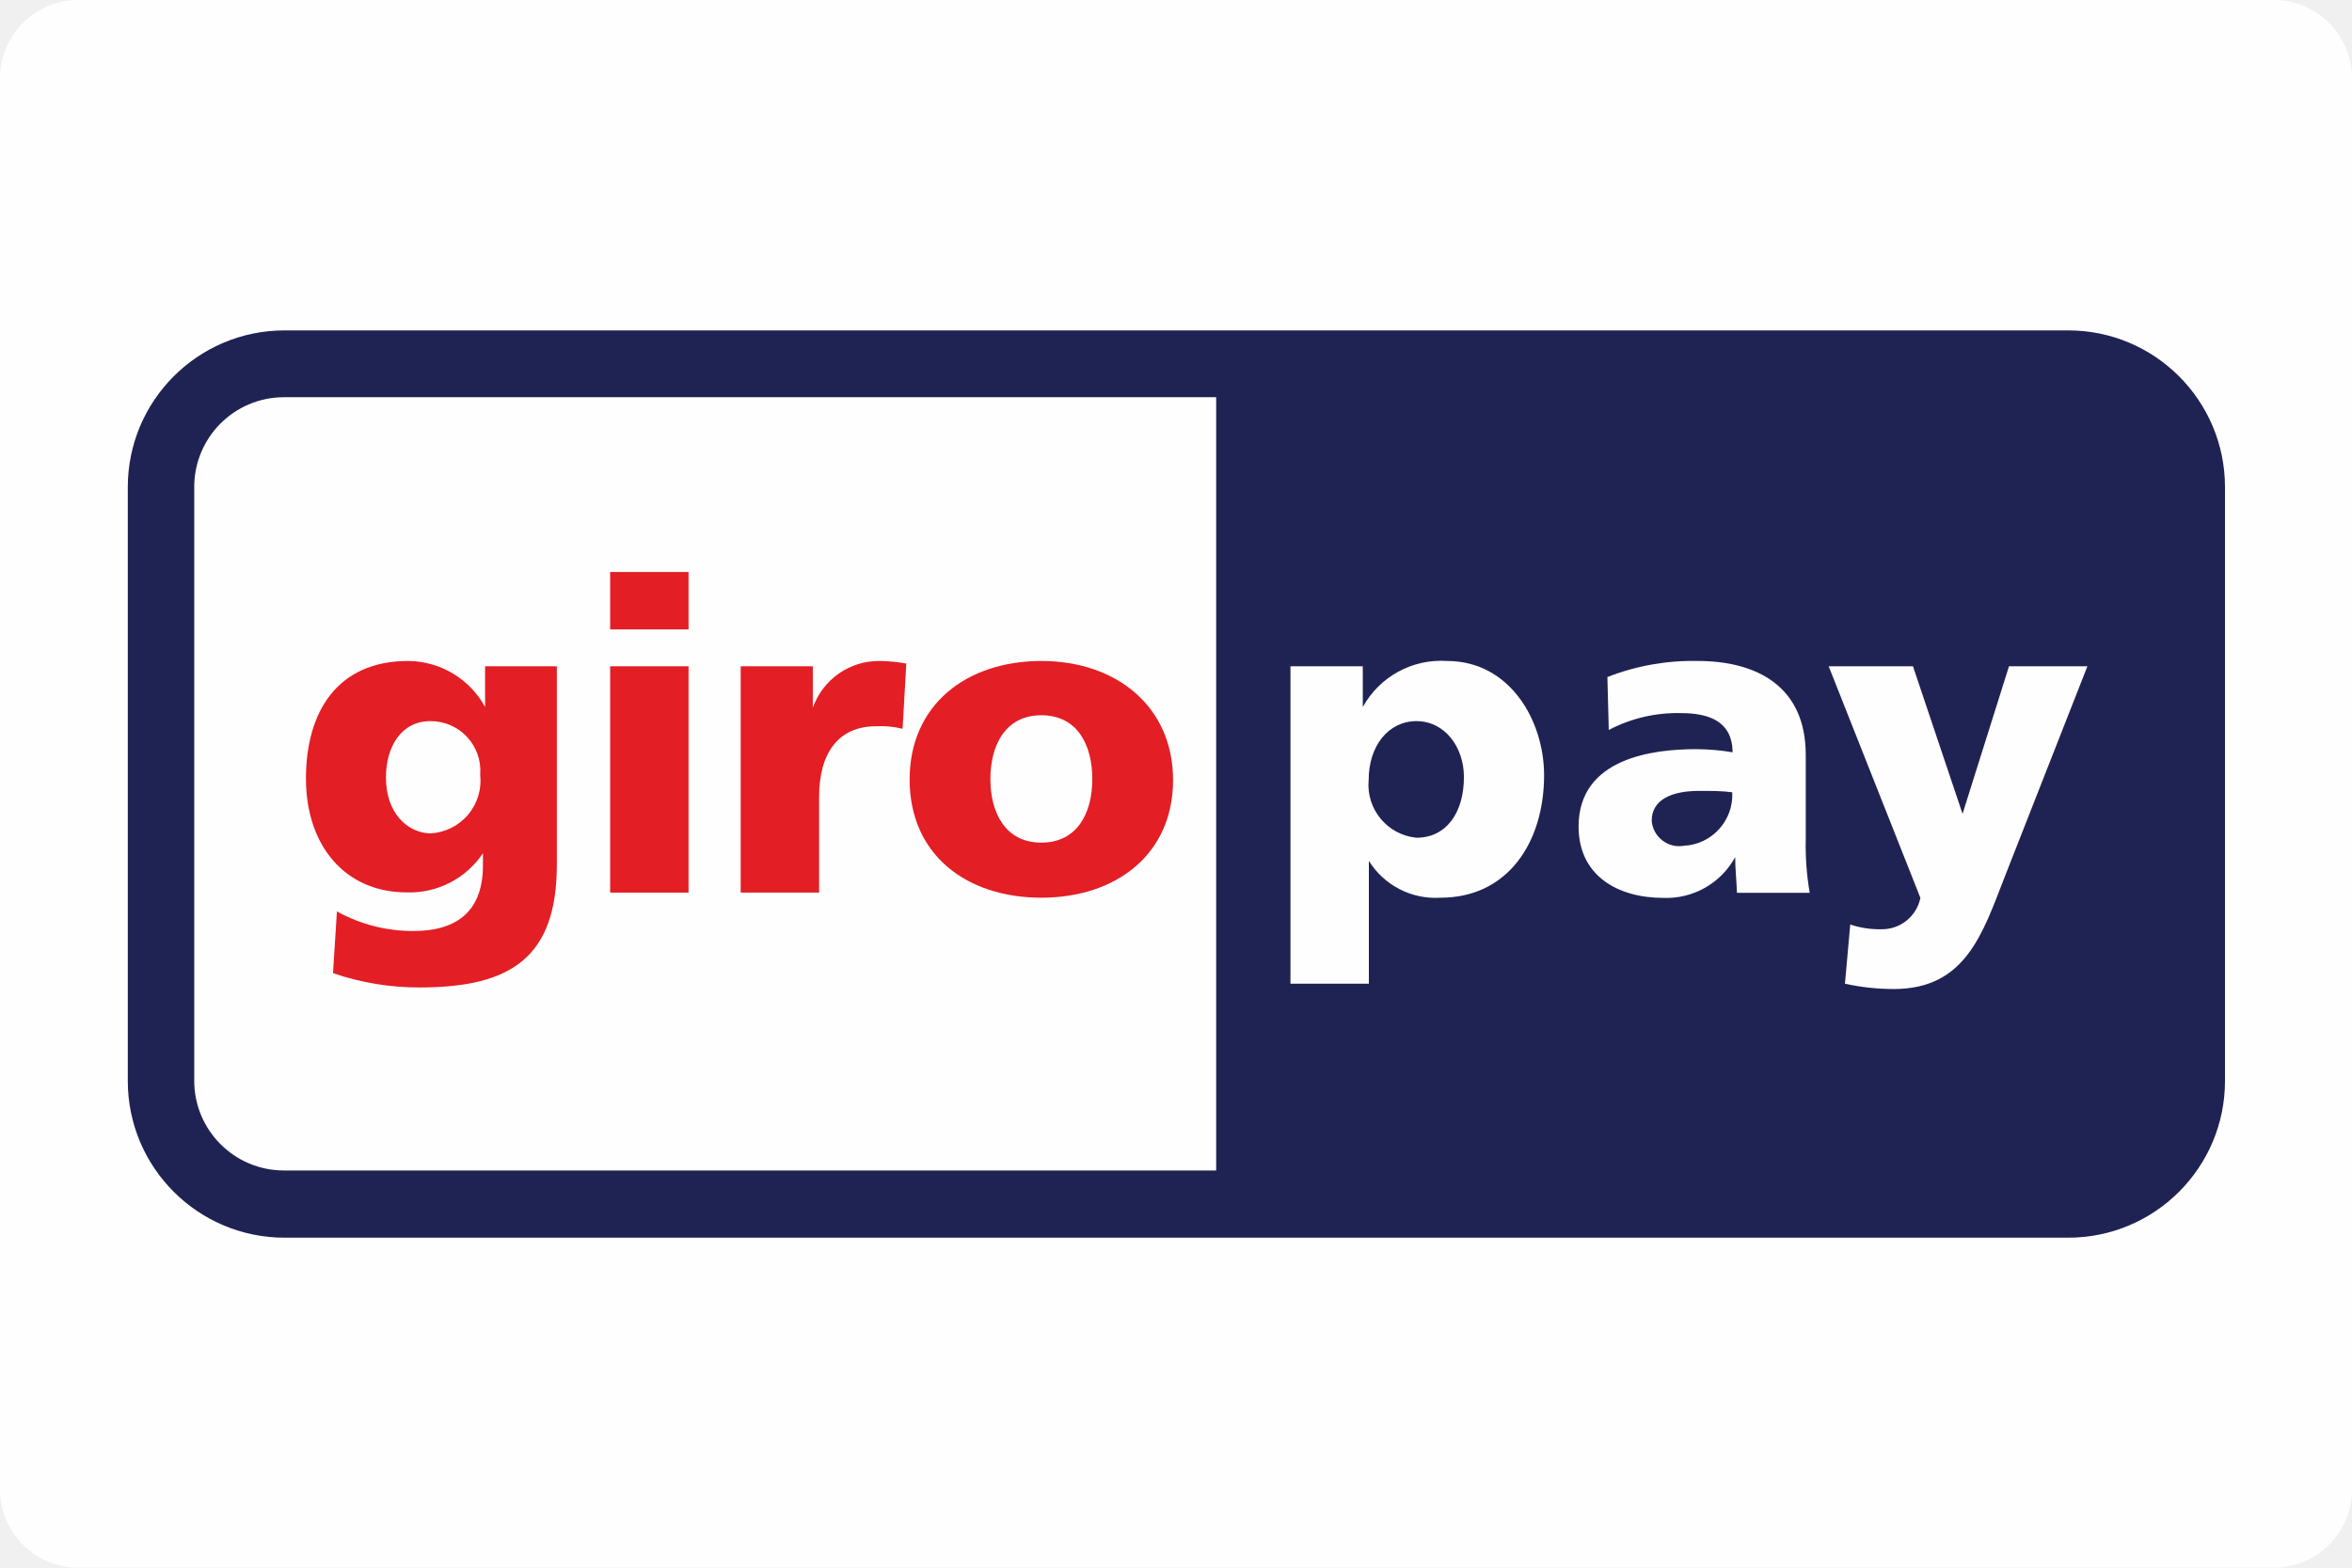
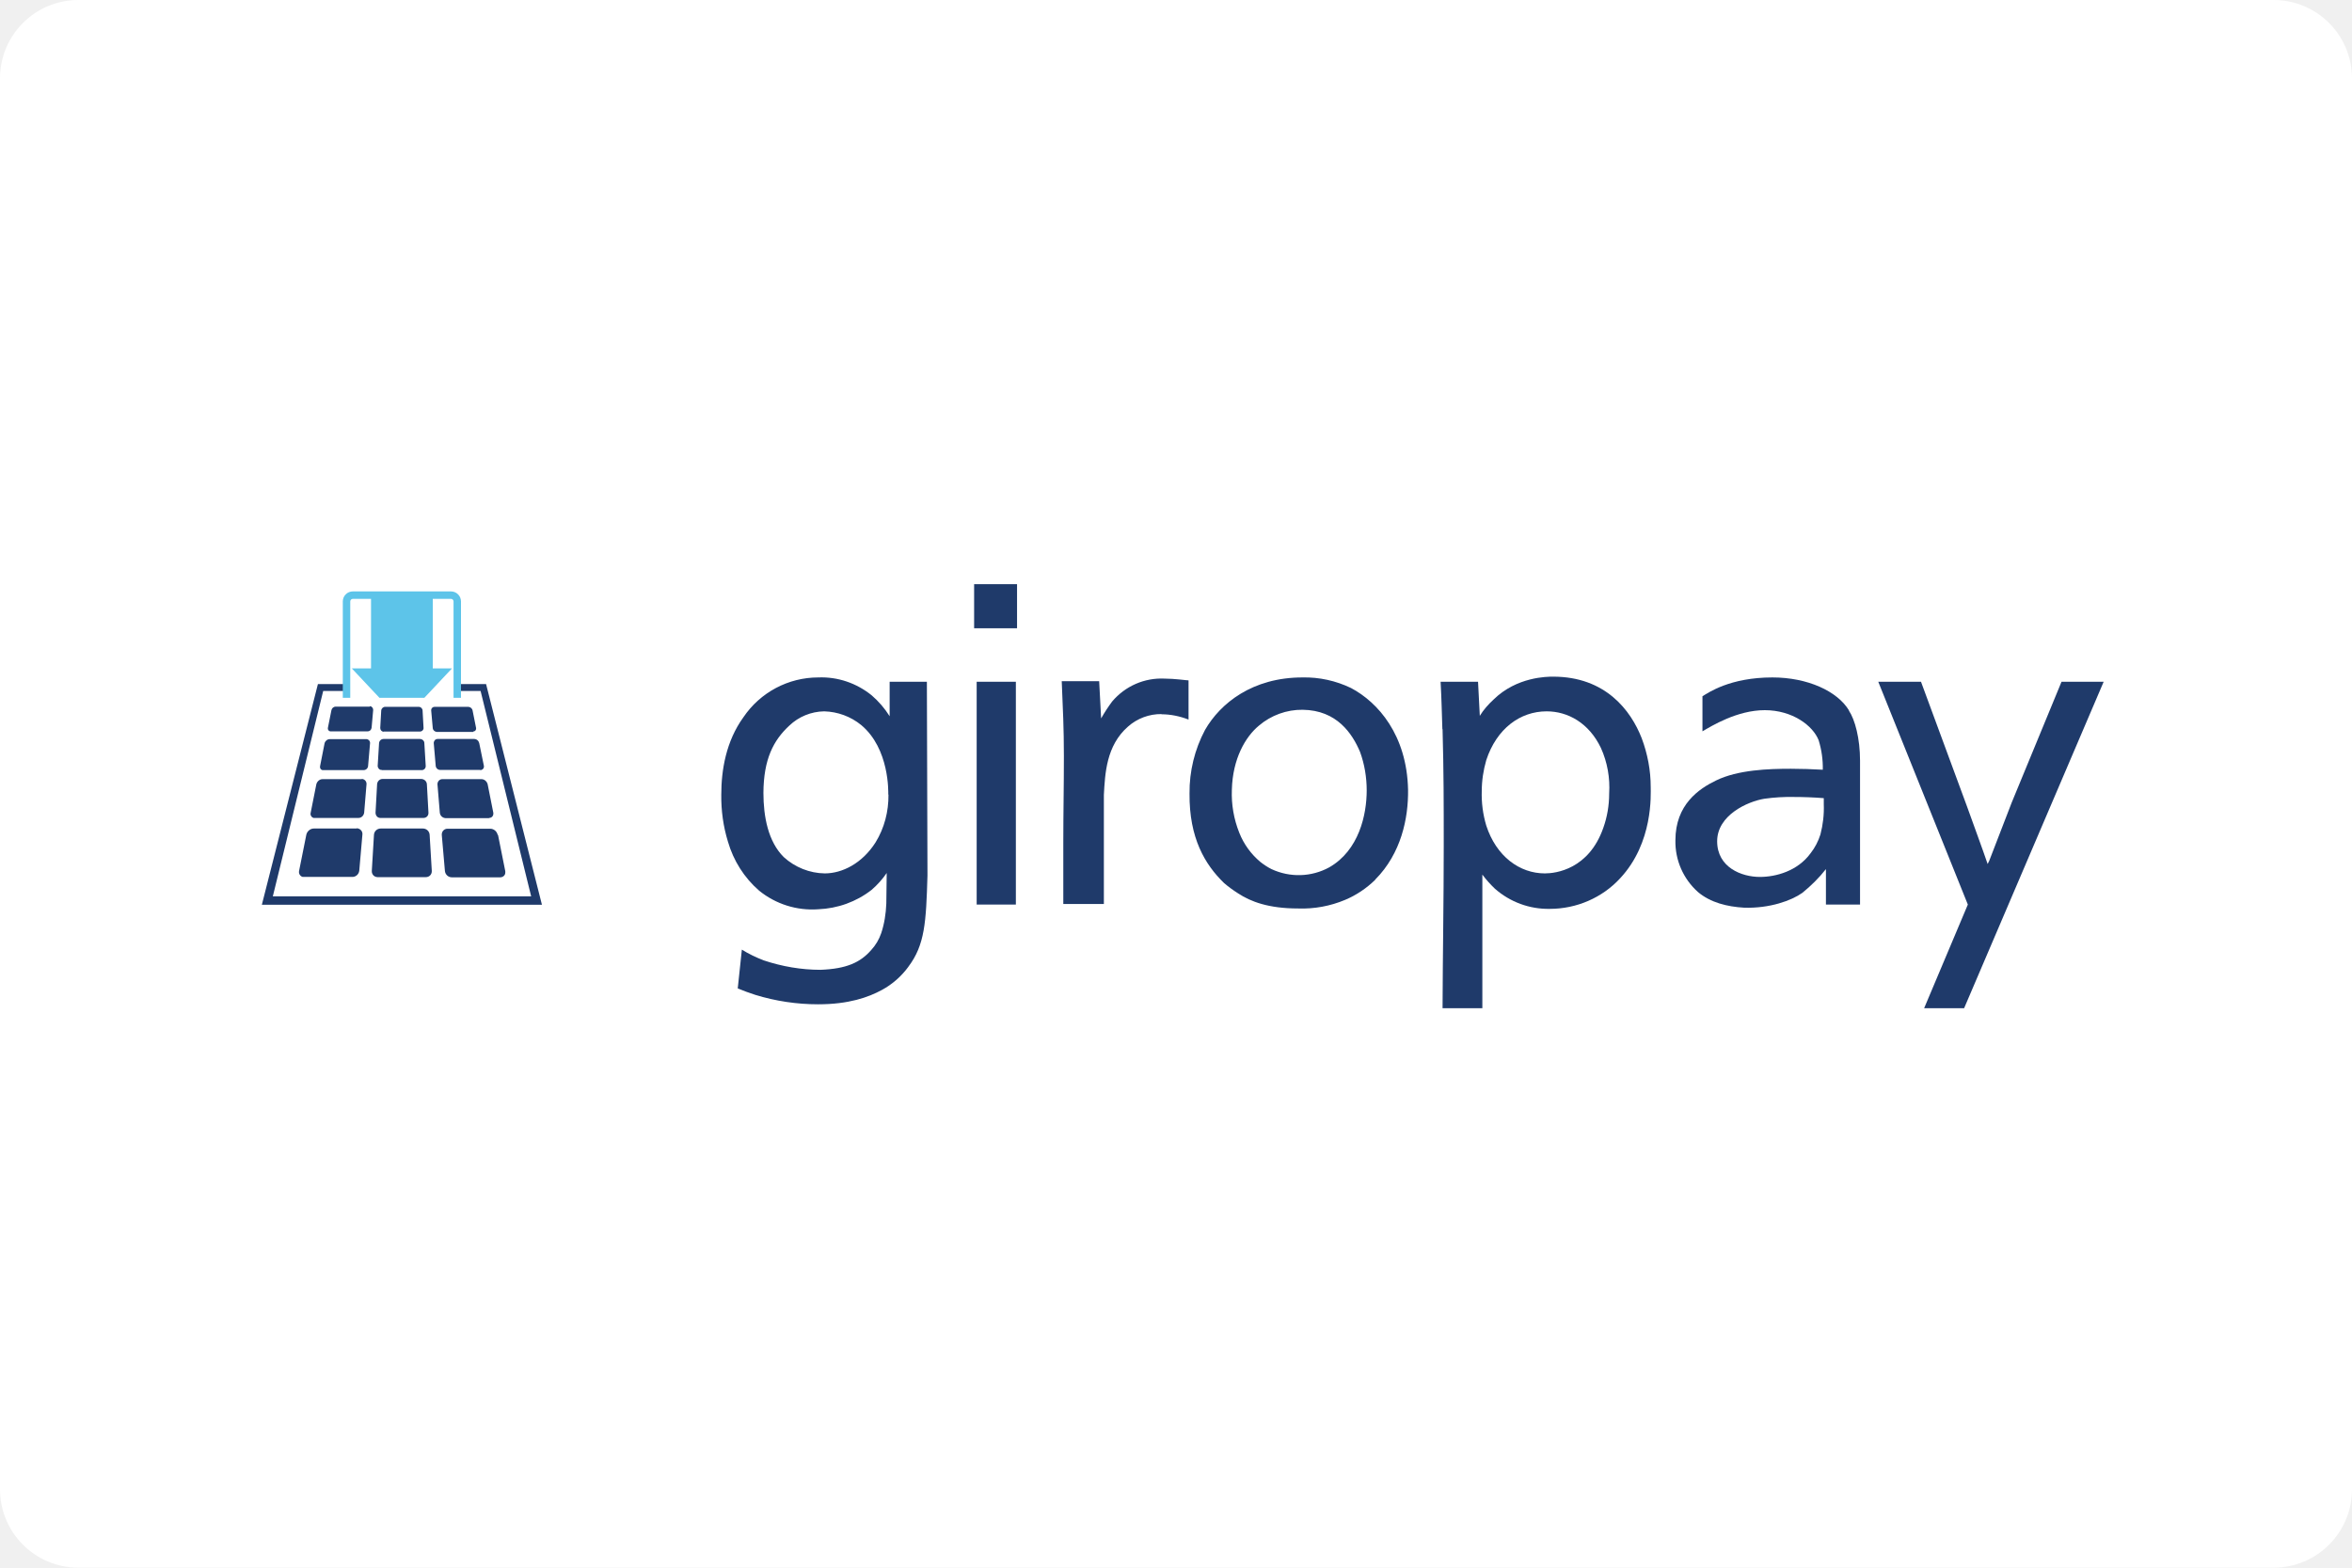
- <svg xmlns="http://www.w3.org/2000/svg" id="Ebene_1" data-name="Ebene 1" viewBox="0 0 120 80">
-   <g id="Layer_1">
-     <path d="M3.87,0h112a4,4,0,0,1,4,4V76a4,4,0,0,1-4,4H3.87a4,4,0,0,1-4-4V4A4,4,0,0,1,3.87,0Z" transform="translate(0.13)" style="fill:#fefefe" />
-     <g id="_495530816" data-name=" 495530816">
-       <path id="_301722224" data-name=" 301722224" d="M102.73,16.92H14.58a8,8,0,0,0-8,8V55.16a8,8,0,0,0,8,8h88.15V16.92Z" transform="translate(0.13)" style="fill:#fefefe" />
-       <path id="_495538960" data-name=" 495538960" d="M61.92,20.27H14.35a4.58,4.58,0,0,0-4.57,4.57V55.16a4.58,4.58,0,0,0,4.57,4.57H61.92V20.27Z" transform="translate(0.13)" style="fill:#fefefe" />
-       <path id="_495526568" data-name=" 495526568" d="M9.78,55.16V24.84a4.58,4.58,0,0,1,4.57-4.57H61.92V59.73H14.35A4.58,4.58,0,0,1,9.78,55.16Zm95.61-38.3h-91a8,8,0,0,0-8,8V55.16a8,8,0,0,0,8,8h91a8,8,0,0,0,8-8V24.84A8,8,0,0,0,105.39,16.86Z" transform="translate(0.13)" style="fill:#1f2353" />
-       <path id="_495526184" data-name=" 495526184" d="M65.71,50.2h4V43.93h0a4,4,0,0,0,3.66,1.88c3.44,0,5.28-2.84,5.28-6.25,0-2.79-1.75-5.83-4.95-5.83a4.56,4.56,0,0,0-4.3,2.35h0V34H65.71V50.2Zm8.85-10.55c0,1.84-.91,3.1-2.42,3.1A2.71,2.71,0,0,1,69.7,39.8c0-1.73,1-3,2.44-3S74.56,38.12,74.56,39.65Z" transform="translate(0.13)" style="fill:#fefefe" />
-       <path id="_495527192" data-name=" 495527192" d="M92.2,45.55A14.16,14.16,0,0,1,92,42.82v-4.3c0-3.53-2.55-4.79-5.5-4.79a11.93,11.93,0,0,0-4.62.82l0.07,2.7a7.53,7.53,0,0,1,3.68-.86c1.44,0,2.62.42,2.64,2a11.59,11.59,0,0,0-1.86-.16c-2.13,0-6,.42-6,3.95,0,2.51,2,3.64,4.33,3.64a4,4,0,0,0,3.66-2.08h0c0,0.6.07,1.2,0.09,1.82H92.2Zm-8.06-3.66c0-1.11,1.06-1.53,2.42-1.53,0.6,0,1.18,0,1.69.07a2.6,2.6,0,0,1-2.46,2.73A1.41,1.41,0,0,1,84.14,41.89Z" transform="translate(0.13)" style="fill:#fefefe" />
-       <path id="_495523616" data-name=" 495523616" d="M94,50.2a11.65,11.65,0,0,0,2.49.27c3.66,0,4.53-2.82,5.66-5.72L106.37,34h-4L100,41.53h0L97.47,34h-4.3l4.68,11.82a2,2,0,0,1-2,1.6,4.73,4.73,0,0,1-1.58-.24Z" transform="translate(0.13)" style="fill:#fefefe" />
-       <path id="_495530000" data-name=" 495530000" d="M28.24,34H24.62v2.08h0a4.51,4.51,0,0,0-3.93-2.35c-3.59,0-5.21,2.57-5.21,6s2,5.81,5.15,5.81a4.5,4.5,0,0,0,3.88-2h0v0.62c0,2.26-1.24,3.35-3.55,3.35a8,8,0,0,1-3.9-1l-0.2,3.15a13.5,13.5,0,0,0,4.42.73c4.66,0,7-1.53,7-6.27V34Zm-8.68,5.68c0-1.57.78-2.88,2.26-2.88a2.53,2.53,0,0,1,2.55,2.73,2.7,2.7,0,0,1-2.55,3C20.63,42.49,19.56,41.47,19.56,39.67Z" transform="translate(0.13)" style="fill:#e31e24" />
-       <path id="_495524648" data-name=" 495524648" d="M31,45.55h4V34H31V45.55Zm4-16.36H31v2.93h4V29.18Z" transform="translate(0.13)" style="fill:#e31e24" />
-       <path id="_495523016" data-name=" 495523016" d="M46.11,33.86a8.61,8.61,0,0,0-1.35-.13,3.57,3.57,0,0,0-3.42,2.39h0V34H37.66V45.55h4V40.67c0-2.26,1-3.61,2.91-3.61a4.62,4.62,0,0,1,1.35.13Z" transform="translate(0.13)" style="fill:#e31e24" />
-       <path id="_495526112" data-name=" 495526112" d="M53,45.81c3.82,0,6.72-2.22,6.72-6S56.8,33.73,53,33.73s-6.72,2.22-6.72,6.05S49.17,45.81,53,45.81ZM53,43c-1.84,0-2.6-1.53-2.6-3.24s0.75-3.26,2.6-3.26,2.6,1.53,2.6,3.26S54.83,43,53,43Z" transform="translate(0.13)" style="fill:#e31e24" />
-     </g>
+ <svg xmlns="http://www.w3.org/2000/svg" id="Ebene_1" data-name="Ebene 1" width="120" height="80" viewBox="0 0 120 80">
+   <rect y="0" width="120" height="80" rx="4" ry="4" style="fill: #fff;" />
+   <g>
+     <path d="M51.83,34.79h-2v11.37h2v-11.37Zm-6.5,5.76c.01,.86-.21,1.71-.66,2.44-.68,1.07-1.7,1.58-2.59,1.58-.77-.01-1.52-.31-2.09-.83-.8-.79-1.04-2.07-1.04-3.28,.01-1.72,.51-2.68,1.32-3.43,.48-.46,1.12-.72,1.78-.73,.69,.02,1.35,.26,1.89,.7,1.45,1.21,1.38,3.43,1.38,3.54m1.02,8.8c.85-1.12,.91-2.28,.98-4.66l-.03-9.89h-1.9v1.76c-.25-.4-.56-.76-.92-1.07-.77-.62-1.73-.95-2.72-.91-1.53,0-2.96,.76-3.82,2.03-.89,1.23-1.13,2.7-1.13,3.95-.01,.81,.1,1.62,.34,2.4,.28,.97,.83,1.84,1.59,2.5,.85,.69,1.93,1.03,3.02,.95,.99-.04,1.94-.38,2.72-.99,.29-.25,.55-.54,.77-.86l-.02,1.56c-.02,.52-.1,1.03-.26,1.51-.11,.32-.28,.61-.51,.86-.55,.63-1.25,.96-2.59,1.01-.98,0-1.96-.17-2.89-.48-.39-.15-.77-.33-1.12-.55l-.21,1.98c.32,.13,.56,.22,.9,.33,1.04,.32,2.12,.48,3.2,.48,1.57,0,2.57-.36,3.25-.73,.54-.29,1-.7,1.36-1.19m3.35-17.27h2.19v-2.25h-2.19v2.25Zm9.56,4.39c.47,0,.94,.1,1.38,.27v-2c-.1,0-.71-.09-1.22-.09-1.03-.05-2.01,.38-2.68,1.17-.2,.27-.39,.56-.56,.86l-.1-1.9h-1.91c.06,1.43,.11,2.42,.11,3.82,0,1.65-.03,2.81-.03,4.44v3.11h2.07v-5.57c.06-1.08,.12-2.51,1.23-3.48,.47-.42,1.09-.65,1.72-.64m10.46,3.89c0,1.24-.39,3.06-1.91,3.93-.91,.5-2.01,.53-2.95,.09-.2-.1-.38-.22-.56-.36-.48-.4-.85-.91-1.08-1.49-.28-.7-.41-1.45-.38-2.2,.04-1.58,.69-2.7,1.38-3.27,.62-.53,1.42-.82,2.23-.81,1.76,.02,2.54,1.23,2.93,2.15,.23,.63,.34,1.3,.34,1.97m.44,4.54c1.32-1.33,1.69-3.13,1.67-4.58-.06-2.79-1.53-4.46-2.91-5.19-.77-.37-1.62-.56-2.48-.54-2.55,0-4.19,1.32-4.97,2.68-.53,1-.8,2.11-.79,3.24-.02,2.28,.79,3.63,1.76,4.57,.23,.2,.47,.37,.72,.53,.64,.42,1.55,.77,3.06,.77,.82,.03,1.64-.12,2.4-.44,.57-.24,1.09-.59,1.53-1.02" style="fill: #1f3a6a;" />
+     <path d="M73.6,37.21c.06,2.2,.06,3.76,.06,5.97,0,2.76-.05,5.51-.06,8.27h2.03v-6.82c.19,.26,.41,.5,.64,.72,.77,.68,1.77,1.05,2.8,1.03,1.36,0,2.67-.56,3.59-1.56,1.7-1.82,1.56-4.29,1.56-4.66,0-.85-.16-1.69-.46-2.49-.55-1.41-1.84-3.14-4.52-3.14-.29,0-1.85,0-3.04,1.17-.27,.25-.51,.52-.7,.83l-.09-1.74h-1.91c.05,.91,.06,1.52,.09,2.42Zm2,3.17c0-.54,.08-1.07,.23-1.59,.53-1.61,1.73-2.49,3.08-2.49,1.08,0,2.16,.59,2.77,1.87,.33,.73,.47,1.53,.42,2.33,0,.6-.1,1.19-.3,1.75-.74,2.11-2.42,2.32-2.98,2.32-1.29,0-2.48-.87-2.99-2.44-.17-.57-.25-1.17-.23-1.77h0Z" style="fill: #1f3a6a;" />
+     <path d="M105.18,34.79l-2.54,6.16-1.15,2.98-.08,.16c-.29-.85-.69-1.92-1.05-2.93l-2.35-6.37h-2.18l4.57,11.37-2.23,5.29h2.04l7.12-16.66h-2.15Z" style="fill: #1f3a6a;" />
+     <path d="M94.34,36.26c-.59-.99-2.12-1.69-3.91-1.69-2.17,0-3.27,.78-3.57,.96v1.79c.46-.27,1.77-1.08,3.18-1.08s2.46,.79,2.75,1.54c.15,.49,.22,.99,.21,1.5-.53-.03-1.09-.05-1.63-.05-1.12,0-2.7,.05-3.82,.6-.87,.42-2.07,1.23-2.07,3.05-.02,1.01,.4,1.97,1.15,2.64,.64,.54,1.49,.75,2.36,.8,1.3,.04,2.41-.36,2.97-.76,.44-.36,.85-.76,1.2-1.21v1.81h1.74v-7.34c0-1.14-.26-2.1-.57-2.56Zm-1.29,4.78c.02,.52-.04,1.04-.17,1.54-.11,.35-.28,.68-.51,.97-.66,.9-1.76,1.2-2.58,1.2-.94,0-2.18-.49-2.18-1.82s1.55-2.03,2.41-2.17c.5-.07,1-.1,1.5-.09,.51,0,1.02,.02,1.53,.06v.31Z" style="fill: #1f3a6a;" />
+     <polygon points="24.8 34.91 23.5 34.91 23.5 35.26 24.52 35.26 27.1 45.74 13.92 45.74 16.49 35.26 17.52 35.26 17.52 34.91 16.22 34.91 13.36 46.17 27.65 46.17 24.8 34.91" style="fill: #1f3a6a;" />
+     <path d="M23.01,30.18h-5.01c-.28,0-.51,.23-.51,.51v4.92h.38v-4.92c0-.07,.06-.13,.13-.13h.93v3.55h-.98l1.41,1.5h2.29l1.41-1.5h-.98v-3.55h.93c.07,0,.13,.06,.13,.13v4.92h.38v-4.92c0-.28-.23-.51-.51-.51Z" style="fill: #5dc4e9;" />
+     <path d="M19.4,41.74h2.21c.14,0,.25-.11,.25-.25,0,0,0-.01,0-.02l-.08-1.45c-.01-.15-.13-.26-.28-.27h-1.98c-.15,0-.27,.12-.28,.27l-.08,1.45c0,.14,.09,.26,.23,.27,0,0,.01,0,.02,0Z" style="fill: #1f3a6a;" />
+     <path d="M18.46,39.76h-2c-.15,0-.28,.11-.32,.26l-.29,1.46c-.03,.11,.04,.23,.15,.26,.02,0,.04,0,.06,0h2.23c.15,0,.27-.12,.29-.27l.12-1.45c.01-.13-.08-.25-.22-.27,0,0-.02,0-.03,0Z" style="fill: #1f3a6a;" />
+     <path d="M19.49,39.3h2.03c.11,0,.2-.09,.2-.2,0,0,0-.01,0-.02l-.07-1.16c0-.12-.11-.21-.23-.21h-1.85c-.12,0-.22,.09-.23,.21l-.07,1.16c0,.11,.08,.21,.19,.21,0,0,.01,0,.02,0Z" style="fill: #1f3a6a;" />
+     <path d="M18.69,37.72h-1.87c-.12,0-.23,.09-.26,.21l-.23,1.17c-.02,.09,.03,.18,.12,.2,.02,0,.03,0,.05,0h2.05c.12,0,.22-.09,.23-.21l.1-1.16c.01-.11-.07-.2-.17-.21,0,0-.02,0-.02,0Z" style="fill: #1f3a6a;" />
+     <path d="M24.51,39.3c.09,0,.17-.07,.18-.16,0-.02,0-.03,0-.05l-.24-1.17c-.03-.12-.13-.21-.26-.21h-1.86c-.11,0-.19,.08-.2,.19,0,0,0,.02,0,.02l.1,1.16c.01,.12,.11,.21,.23,.21h2.04Z" style="fill: #1f3a6a;" />
+     <path d="M19.58,37.33h1.85c.1,0,.18-.08,.18-.17,0,0,0,0,0-.01l-.05-.89c0-.1-.09-.19-.2-.19h-1.71c-.1,0-.19,.08-.2,.19l-.05,.89c0,.1,.07,.18,.16,.19,0,0,0,0,.01,0Z" style="fill: #1f3a6a;" />
+     <path d="M24.14,37.33c.08,0,.15-.06,.15-.14,0-.01,0-.03,0-.04l-.18-.9c-.02-.1-.12-.18-.22-.18h-1.72c-.09,0-.17,.07-.17,.17,0,0,0,.01,0,.02l.08,.9c.01,.1,.1,.18,.2,.19h1.87Z" style="fill: #1f3a6a;" />
+     <path d="M18.86,36.06h-1.73c-.11,0-.2,.08-.22,.18l-.18,.9c-.02,.08,.03,.16,.11,.18,.01,0,.03,0,.04,0h1.88c.11,0,.19-.08,.2-.19l.08-.9c0-.09-.06-.18-.15-.19,0,0-.01,0-.02,0Z" style="fill: #1f3a6a;" />
+     <path d="M24.95,41.74c.12,0,.21-.08,.22-.2,0-.02,0-.04,0-.06l-.29-1.46c-.04-.15-.17-.26-.32-.26h-1.99c-.13,0-.24,.1-.25,.24,0,0,0,.02,0,.03l.12,1.45c.02,.15,.14,.26,.29,.27h2.22Z" style="fill: #1f3a6a;" />
+     <path d="M21.59,42.28h-2.17c-.18,0-.33,.14-.34,.32l-.11,1.84c-.01,.17,.11,.31,.28,.32,0,0,.02,0,.02,0h2.46c.17,0,.3-.13,.3-.3,0,0,0-.02,0-.02l-.11-1.84c-.01-.18-.16-.32-.34-.32Z" style="fill: #1f3a6a;" />
+     <path d="M18.19,42.28h-2.18c-.18,0-.34,.14-.38,.31l-.37,1.85c-.03,.14,.05,.27,.18,.31,.02,0,.05,0,.07,0h2.47c.18,0,.33-.14,.35-.32l.16-1.84c.02-.16-.1-.3-.26-.32-.01,0-.02,0-.03,0Z" style="fill: #1f3a6a;" />
+     <path d="M25.39,42.6c-.04-.18-.2-.31-.38-.31h-2.18c-.16,0-.29,.13-.29,.29,0,.01,0,.02,0,.03l.16,1.84c.02,.18,.17,.32,.35,.32h2.47c.14,0,.26-.1,.26-.24,0-.03,0-.05,0-.07l-.37-1.85Z" style="fill: #1f3a6a;" />
  </g>
</svg>
